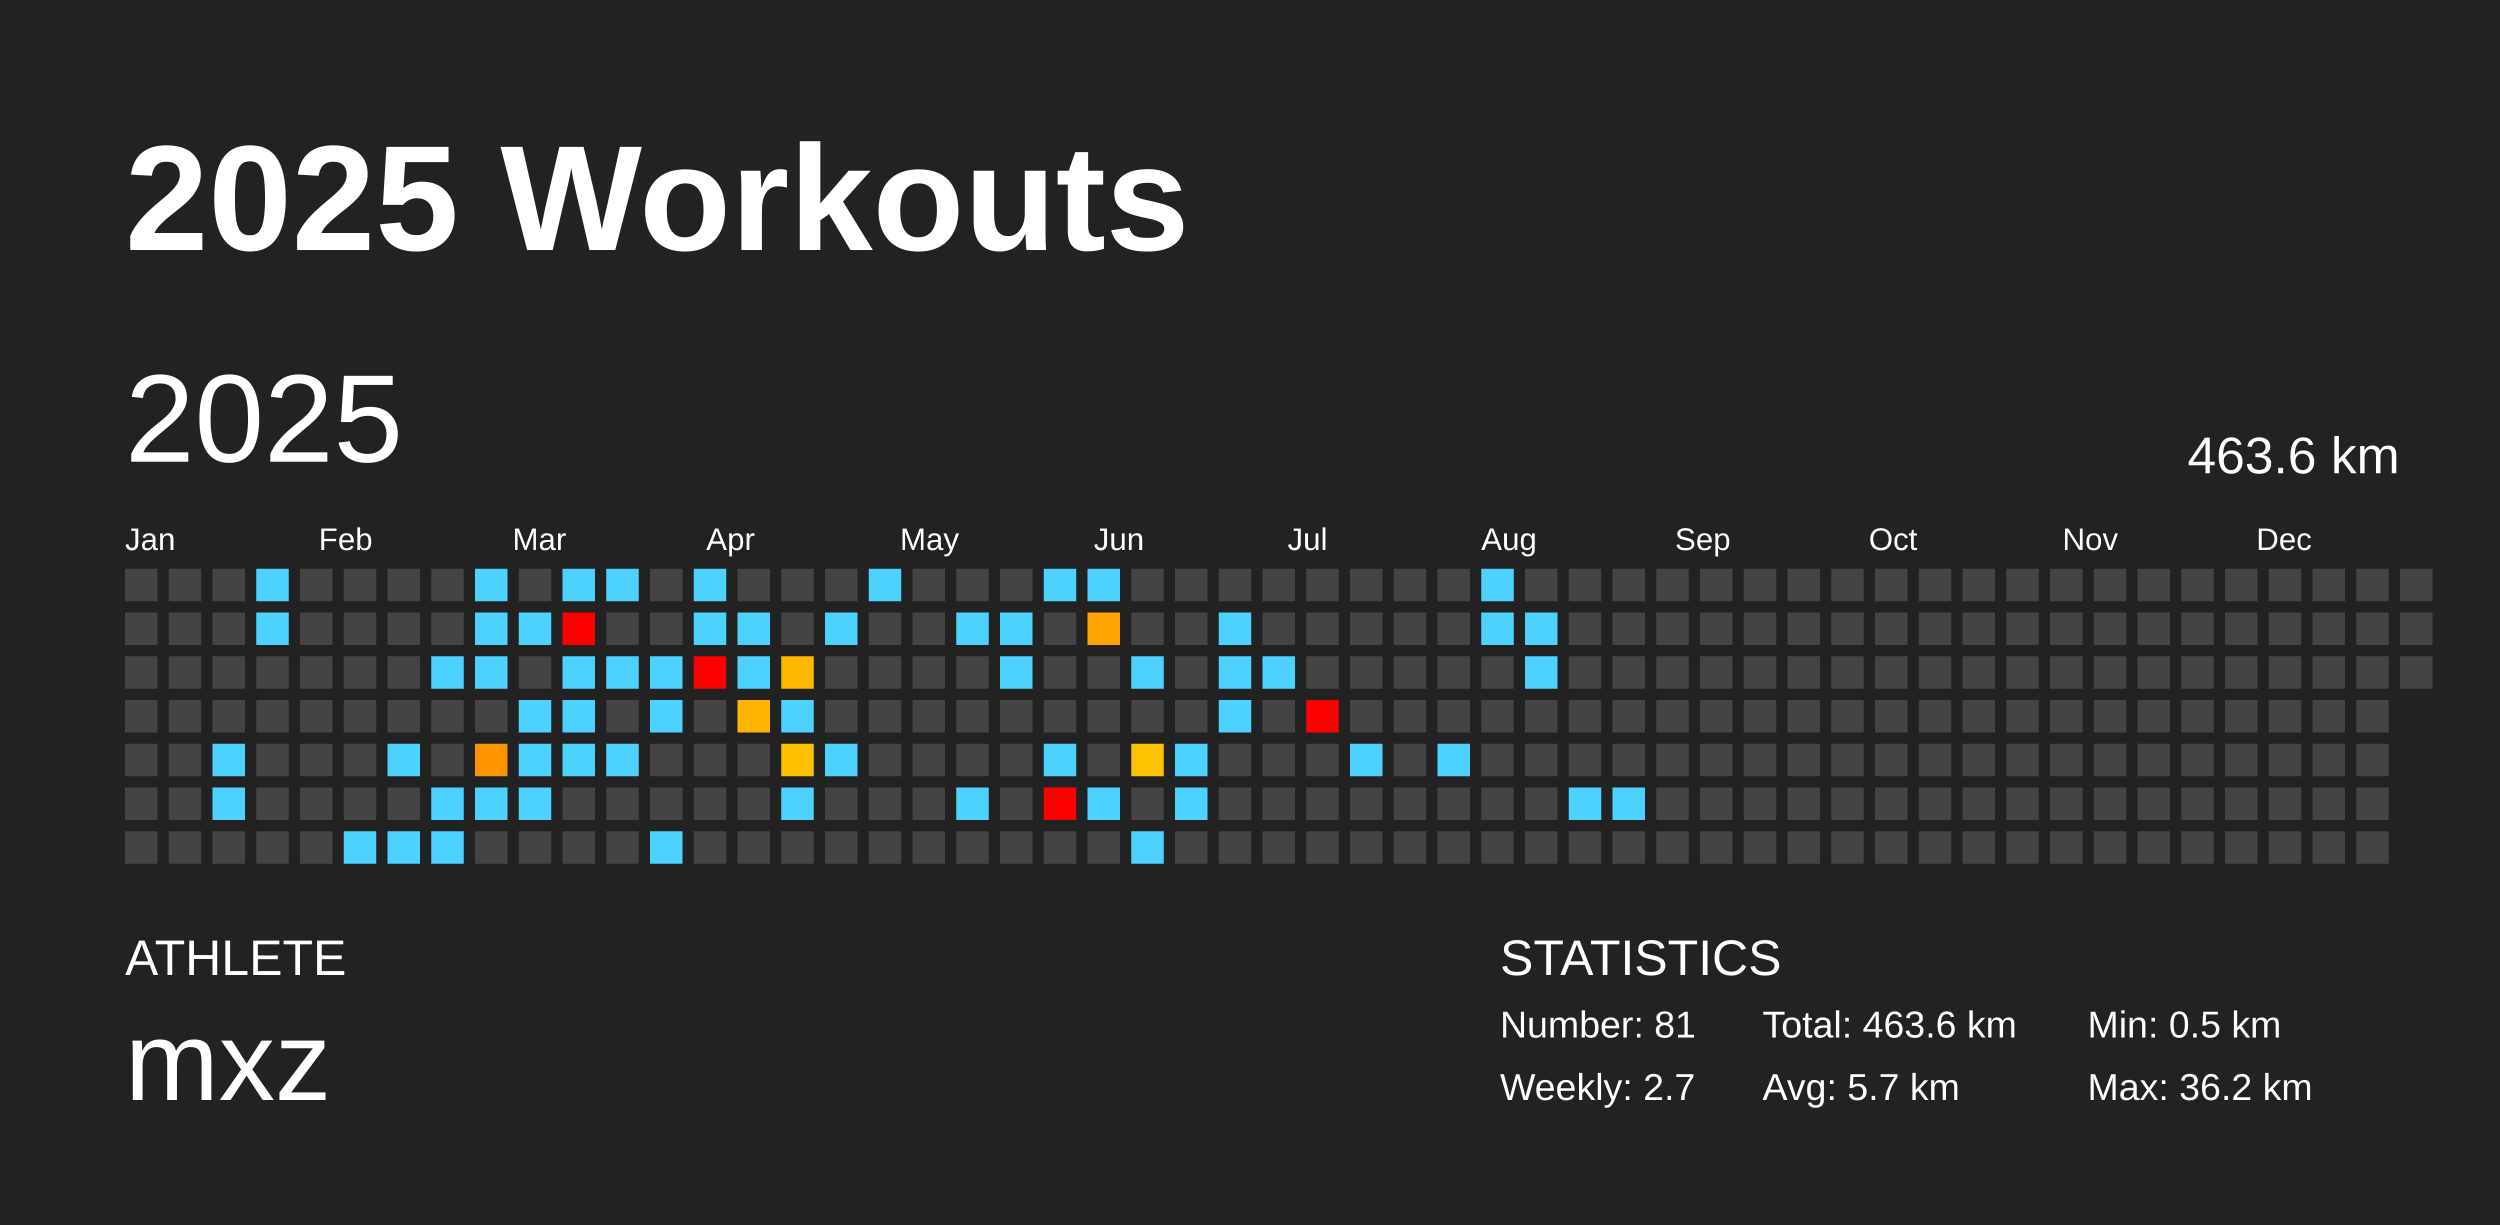
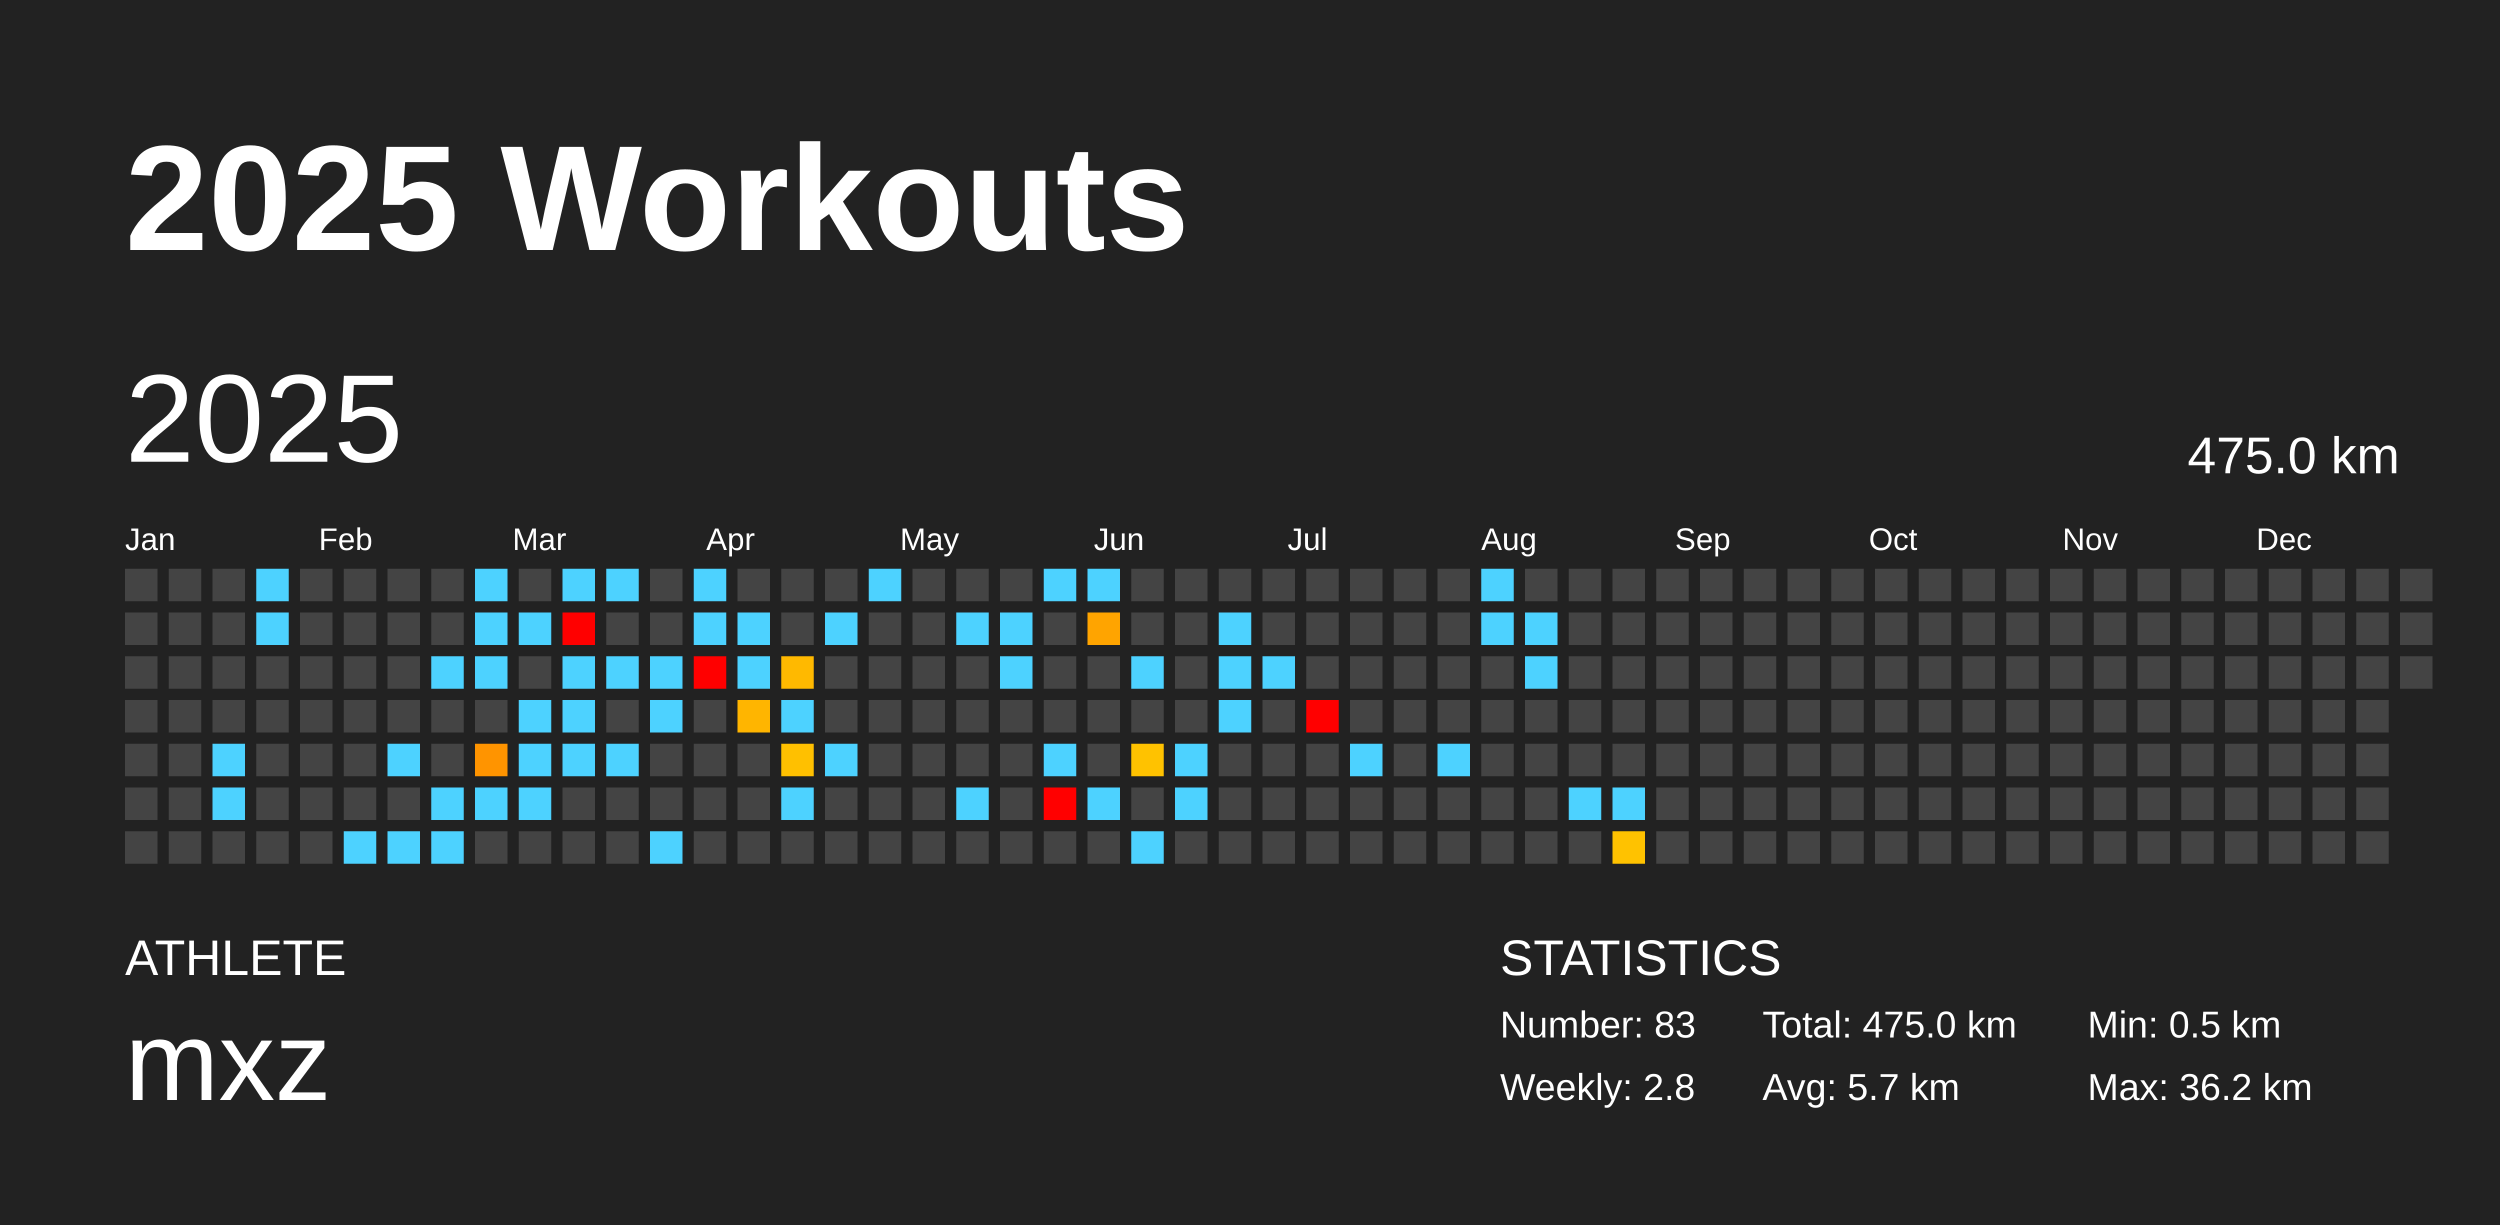
<svg xmlns="http://www.w3.org/2000/svg" baseProfile="full" height="98mm" version="1.1" viewBox="0,0,200,98" width="200mm">
  <defs />
  <rect fill="#222222" height="98" width="200" x="0" y="0" />
  <text fill="#FFFFFF" style="font-size:12px; font-family:Arial; font-weight:bold;" x="10" y="20">2025 Workouts</text>
  <text fill="#FFFFFF" style="font-size:4px; font-family:Arial" x="10" y="78">ATHLETE</text>
  <text fill="#FFFFFF" style="font-size:9px; font-family:Arial" x="10" y="88">mxz</text>
  <text fill="#FFFFFF" style="font-size:4px; font-family:Arial" x="120" y="78">STATISTICS</text>
-   <text fill="#FFFFFF" style="font-size:3px; font-family:Arial" x="120" y="83">Number: 81</text>
-   <text fill="#FFFFFF" style="font-size:3px; font-family:Arial" x="120" y="88">Weekly: 2.7</text>
-   <text fill="#FFFFFF" style="font-size:3px; font-family:Arial" x="141" y="83">Total: 463.6 km</text>
+   <text fill="#FFFFFF" style="font-size:3px; font-family:Arial" x="120" y="83">Number: 83</text>
+   <text fill="#FFFFFF" style="font-size:3px; font-family:Arial" x="120" y="88">Weekly: 2.8</text>
+   <text fill="#FFFFFF" style="font-size:3px; font-family:Arial" x="141" y="83">Total: 475.0 km</text>
  <text fill="#FFFFFF" style="font-size:3px; font-family:Arial" x="141" y="88">Avg: 5.7 km</text>
  <text fill="#FFFFFF" style="font-size:3px; font-family:Arial" x="167" y="83">Min: 0.5 km</text>
  <text fill="#FFFFFF" style="font-size:3px; font-family:Arial" x="167" y="88">Max: 36.2 km</text>
  <text dominant-baseline="hanging" fill="#FFFFFF" style="font-size:10.0px; font-family:Arial;" x="10" y="30">2025</text>
-   <text dominant-baseline="hanging" fill="#FFFFFF" style="font-size:4.125px; font-family:Arial;" x="175" y="35">463.6 km</text>
+   <text dominant-baseline="hanging" fill="#FFFFFF" style="font-size:4.125px; font-family:Arial;" x="175" y="35">475.0 km</text>
  <text fill="#FFFFFF" style="font-size:2.5px; font-family:Arial" x="10.0" y="44">Jan</text>
  <text fill="#FFFFFF" style="font-size:2.5px; font-family:Arial" x="25.5" y="44">Feb</text>
  <text fill="#FFFFFF" style="font-size:2.5px; font-family:Arial" x="41.0" y="44">Mar</text>
  <text fill="#FFFFFF" style="font-size:2.5px; font-family:Arial" x="56.5" y="44">Apr</text>
  <text fill="#FFFFFF" style="font-size:2.5px; font-family:Arial" x="72.0" y="44">May</text>
  <text fill="#FFFFFF" style="font-size:2.5px; font-family:Arial" x="87.5" y="44">Jun</text>
  <text fill="#FFFFFF" style="font-size:2.5px; font-family:Arial" x="103.0" y="44">Jul</text>
  <text fill="#FFFFFF" style="font-size:2.5px; font-family:Arial" x="118.5" y="44">Aug</text>
  <text fill="#FFFFFF" style="font-size:2.5px; font-family:Arial" x="134.0" y="44">Sep</text>
  <text fill="#FFFFFF" style="font-size:2.5px; font-family:Arial" x="149.5" y="44">Oct</text>
  <text fill="#FFFFFF" style="font-size:2.5px; font-family:Arial" x="165.0" y="44">Nov</text>
  <text fill="#FFFFFF" style="font-size:2.5px; font-family:Arial" x="180.5" y="44">Dec</text>
  <rect fill="#444444" height="2.6" width="2.6" x="10.0" y="45.5" />
  <rect fill="#444444" height="2.6" width="2.6" x="10.0" y="49.0" />
  <rect fill="#444444" height="2.6" width="2.6" x="10.0" y="52.5" />
  <rect fill="#444444" height="2.6" width="2.6" x="10.0" y="56.0" />
  <rect fill="#444444" height="2.6" width="2.6" x="10.0" y="59.5" />
  <rect fill="#444444" height="2.6" width="2.6" x="10.0" y="63.0" />
  <rect fill="#444444" height="2.6" width="2.6" x="10.0" y="66.5" />
  <rect fill="#444444" height="2.6" width="2.6" x="13.5" y="45.5" />
  <rect fill="#444444" height="2.6" width="2.6" x="13.5" y="49.0" />
  <rect fill="#444444" height="2.6" width="2.6" x="13.5" y="52.5" />
  <rect fill="#444444" height="2.6" width="2.6" x="13.5" y="56.0" />
  <rect fill="#444444" height="2.6" width="2.6" x="13.5" y="59.5" />
  <rect fill="#444444" height="2.6" width="2.6" x="13.5" y="63.0" />
  <rect fill="#444444" height="2.6" width="2.6" x="13.5" y="66.5" />
  <rect fill="#444444" height="2.6" width="2.6" x="17.0" y="45.5" />
  <rect fill="#444444" height="2.6" width="2.6" x="17.0" y="49.0" />
  <rect fill="#444444" height="2.6" width="2.6" x="17.0" y="52.5" />
  <rect fill="#444444" height="2.6" width="2.6" x="17.0" y="56.0" />
  <rect fill="#4dd2ff" height="2.6" width="2.6" x="17.0" y="59.5" />
  <rect fill="#4dd2ff" height="2.6" width="2.6" x="17.0" y="63.0" />
  <rect fill="#444444" height="2.6" width="2.6" x="17.0" y="66.5" />
  <rect fill="#4dd2ff" height="2.6" width="2.6" x="20.5" y="45.5" />
  <rect fill="#4dd2ff" height="2.6" width="2.6" x="20.5" y="49.0" />
  <rect fill="#444444" height="2.6" width="2.6" x="20.5" y="52.5" />
  <rect fill="#444444" height="2.6" width="2.6" x="20.5" y="56.0" />
  <rect fill="#444444" height="2.6" width="2.6" x="20.5" y="59.5" />
  <rect fill="#444444" height="2.6" width="2.6" x="20.5" y="63.0" />
  <rect fill="#444444" height="2.6" width="2.6" x="20.5" y="66.5" />
  <rect fill="#444444" height="2.6" width="2.6" x="24.0" y="45.5" />
  <rect fill="#444444" height="2.6" width="2.6" x="24.0" y="49.0" />
  <rect fill="#444444" height="2.6" width="2.6" x="24.0" y="52.5" />
  <rect fill="#444444" height="2.6" width="2.6" x="24.0" y="56.0" />
  <rect fill="#444444" height="2.6" width="2.6" x="24.0" y="59.5" />
  <rect fill="#444444" height="2.6" width="2.6" x="24.0" y="63.0" />
  <rect fill="#444444" height="2.6" width="2.6" x="24.0" y="66.5" />
  <rect fill="#444444" height="2.6" width="2.6" x="27.5" y="45.5" />
  <rect fill="#444444" height="2.6" width="2.6" x="27.5" y="49.0" />
  <rect fill="#444444" height="2.6" width="2.6" x="27.5" y="52.5" />
  <rect fill="#444444" height="2.6" width="2.6" x="27.5" y="56.0" />
  <rect fill="#444444" height="2.6" width="2.6" x="27.5" y="59.5" />
  <rect fill="#444444" height="2.6" width="2.6" x="27.5" y="63.0" />
  <rect fill="#4dd2ff" height="2.6" width="2.6" x="27.5" y="66.5" />
  <rect fill="#444444" height="2.6" width="2.6" x="31.0" y="45.5" />
  <rect fill="#444444" height="2.6" width="2.6" x="31.0" y="49.0" />
  <rect fill="#444444" height="2.6" width="2.6" x="31.0" y="52.5" />
  <rect fill="#444444" height="2.6" width="2.6" x="31.0" y="56.0" />
  <rect fill="#4dd2ff" height="2.6" width="2.6" x="31.0" y="59.5" />
  <rect fill="#444444" height="2.6" width="2.6" x="31.0" y="63.0" />
  <rect fill="#4dd2ff" height="2.6" width="2.6" x="31.0" y="66.5" />
  <rect fill="#444444" height="2.6" width="2.6" x="34.5" y="45.5" />
  <rect fill="#444444" height="2.6" width="2.6" x="34.5" y="49.0" />
  <rect fill="#4dd2ff" height="2.6" width="2.6" x="34.5" y="52.5" />
  <rect fill="#444444" height="2.6" width="2.6" x="34.5" y="56.0" />
  <rect fill="#444444" height="2.6" width="2.6" x="34.5" y="59.5" />
  <rect fill="#4dd2ff" height="2.6" width="2.6" x="34.5" y="63.0" />
  <rect fill="#4dd2ff" height="2.6" width="2.6" x="34.5" y="66.5" />
  <rect fill="#4dd2ff" height="2.6" width="2.6" x="38.0" y="45.5" />
  <rect fill="#4dd2ff" height="2.6" width="2.6" x="38.0" y="49.0" />
  <rect fill="#4dd2ff" height="2.6" width="2.6" x="38.0" y="52.5" />
  <rect fill="#444444" height="2.6" width="2.6" x="38.0" y="56.0" />
  <rect fill="#ff9400" height="2.6" width="2.6" x="38.0" y="59.5" />
  <rect fill="#4dd2ff" height="2.6" width="2.6" x="38.0" y="63.0" />
  <rect fill="#444444" height="2.6" width="2.6" x="38.0" y="66.5" />
  <rect fill="#444444" height="2.6" width="2.6" x="41.5" y="45.5" />
  <rect fill="#4dd2ff" height="2.6" width="2.6" x="41.5" y="49.0" />
  <rect fill="#444444" height="2.6" width="2.6" x="41.5" y="52.5" />
  <rect fill="#4dd2ff" height="2.6" width="2.6" x="41.5" y="56.0" />
  <rect fill="#4dd2ff" height="2.6" width="2.6" x="41.5" y="59.5" />
  <rect fill="#4dd2ff" height="2.6" width="2.6" x="41.5" y="63.0" />
  <rect fill="#444444" height="2.6" width="2.6" x="41.5" y="66.5" />
  <rect fill="#4dd2ff" height="2.6" width="2.6" x="45.0" y="45.5" />
  <rect fill="red" height="2.6" width="2.6" x="45.0" y="49.0" />
  <rect fill="#4dd2ff" height="2.6" width="2.6" x="45.0" y="52.5" />
  <rect fill="#4dd2ff" height="2.6" width="2.6" x="45.0" y="56.0" />
  <rect fill="#4dd2ff" height="2.6" width="2.6" x="45.0" y="59.5" />
  <rect fill="#444444" height="2.6" width="2.6" x="45.0" y="63.0" />
  <rect fill="#444444" height="2.6" width="2.6" x="45.0" y="66.5" />
  <rect fill="#4dd2ff" height="2.6" width="2.6" x="48.5" y="45.5" />
  <rect fill="#444444" height="2.6" width="2.6" x="48.5" y="49.0" />
  <rect fill="#4dd2ff" height="2.6" width="2.6" x="48.5" y="52.5" />
  <rect fill="#444444" height="2.6" width="2.6" x="48.5" y="56.0" />
  <rect fill="#4dd2ff" height="2.6" width="2.6" x="48.5" y="59.5" />
  <rect fill="#444444" height="2.6" width="2.6" x="48.5" y="63.0" />
  <rect fill="#444444" height="2.6" width="2.6" x="48.5" y="66.5" />
  <rect fill="#444444" height="2.6" width="2.6" x="52.0" y="45.5" />
  <rect fill="#444444" height="2.6" width="2.6" x="52.0" y="49.0" />
  <rect fill="#4dd2ff" height="2.6" width="2.6" x="52.0" y="52.5" />
  <rect fill="#4dd2ff" height="2.6" width="2.6" x="52.0" y="56.0" />
  <rect fill="#444444" height="2.6" width="2.6" x="52.0" y="59.5" />
  <rect fill="#444444" height="2.6" width="2.6" x="52.0" y="63.0" />
  <rect fill="#4dd2ff" height="2.6" width="2.6" x="52.0" y="66.5" />
  <rect fill="#4dd2ff" height="2.6" width="2.6" x="55.5" y="45.5" />
  <rect fill="#4dd2ff" height="2.6" width="2.6" x="55.5" y="49.0" />
  <rect fill="red" height="2.6" width="2.6" x="55.5" y="52.5" />
  <rect fill="#444444" height="2.6" width="2.6" x="55.5" y="56.0" />
  <rect fill="#444444" height="2.6" width="2.6" x="55.5" y="59.5" />
  <rect fill="#444444" height="2.6" width="2.6" x="55.5" y="63.0" />
  <rect fill="#444444" height="2.6" width="2.6" x="55.5" y="66.5" />
  <rect fill="#444444" height="2.6" width="2.6" x="59.0" y="45.5" />
  <rect fill="#4dd2ff" height="2.6" width="2.6" x="59.0" y="49.0" />
  <rect fill="#4dd2ff" height="2.6" width="2.6" x="59.0" y="52.5" />
  <rect fill="#ffb500" height="2.6" width="2.6" x="59.0" y="56.0" />
  <rect fill="#444444" height="2.6" width="2.6" x="59.0" y="59.5" />
  <rect fill="#444444" height="2.6" width="2.6" x="59.0" y="63.0" />
  <rect fill="#444444" height="2.6" width="2.6" x="59.0" y="66.5" />
  <rect fill="#444444" height="2.6" width="2.6" x="62.5" y="45.5" />
  <rect fill="#444444" height="2.6" width="2.6" x="62.5" y="49.0" />
  <rect fill="#ffb900" height="2.6" width="2.6" x="62.5" y="52.5" />
  <rect fill="#4dd2ff" height="2.6" width="2.6" x="62.5" y="56.0" />
  <rect fill="#ffc000" height="2.6" width="2.6" x="62.5" y="59.5" />
  <rect fill="#4dd2ff" height="2.6" width="2.6" x="62.5" y="63.0" />
  <rect fill="#444444" height="2.6" width="2.6" x="62.5" y="66.5" />
  <rect fill="#444444" height="2.6" width="2.6" x="66.0" y="45.5" />
  <rect fill="#4dd2ff" height="2.6" width="2.6" x="66.0" y="49.0" />
  <rect fill="#444444" height="2.6" width="2.6" x="66.0" y="52.5" />
  <rect fill="#444444" height="2.6" width="2.6" x="66.0" y="56.0" />
  <rect fill="#4dd2ff" height="2.6" width="2.6" x="66.0" y="59.5" />
  <rect fill="#444444" height="2.6" width="2.6" x="66.0" y="63.0" />
  <rect fill="#444444" height="2.6" width="2.6" x="66.0" y="66.5" />
  <rect fill="#4dd2ff" height="2.6" width="2.6" x="69.5" y="45.5" />
  <rect fill="#444444" height="2.6" width="2.6" x="69.5" y="49.0" />
  <rect fill="#444444" height="2.6" width="2.6" x="69.5" y="52.5" />
  <rect fill="#444444" height="2.6" width="2.6" x="69.5" y="56.0" />
  <rect fill="#444444" height="2.6" width="2.6" x="69.5" y="59.5" />
  <rect fill="#444444" height="2.6" width="2.6" x="69.5" y="63.0" />
  <rect fill="#444444" height="2.6" width="2.6" x="69.5" y="66.5" />
  <rect fill="#444444" height="2.6" width="2.6" x="73.0" y="45.5" />
  <rect fill="#444444" height="2.6" width="2.6" x="73.0" y="49.0" />
  <rect fill="#444444" height="2.6" width="2.6" x="73.0" y="52.5" />
  <rect fill="#444444" height="2.6" width="2.6" x="73.0" y="56.0" />
  <rect fill="#444444" height="2.6" width="2.6" x="73.0" y="59.5" />
  <rect fill="#444444" height="2.6" width="2.6" x="73.0" y="63.0" />
  <rect fill="#444444" height="2.6" width="2.6" x="73.0" y="66.5" />
  <rect fill="#444444" height="2.6" width="2.6" x="76.5" y="45.5" />
  <rect fill="#4dd2ff" height="2.6" width="2.6" x="76.5" y="49.0" />
  <rect fill="#444444" height="2.6" width="2.6" x="76.5" y="52.5" />
  <rect fill="#444444" height="2.6" width="2.6" x="76.5" y="56.0" />
  <rect fill="#444444" height="2.6" width="2.6" x="76.5" y="59.5" />
  <rect fill="#4dd2ff" height="2.6" width="2.6" x="76.5" y="63.0" />
  <rect fill="#444444" height="2.6" width="2.6" x="76.5" y="66.5" />
  <rect fill="#444444" height="2.6" width="2.6" x="80.0" y="45.5" />
  <rect fill="#4dd2ff" height="2.6" width="2.6" x="80.0" y="49.0" />
  <rect fill="#4dd2ff" height="2.6" width="2.6" x="80.0" y="52.5" />
  <rect fill="#444444" height="2.6" width="2.6" x="80.0" y="56.0" />
  <rect fill="#444444" height="2.6" width="2.6" x="80.0" y="59.5" />
  <rect fill="#444444" height="2.6" width="2.6" x="80.0" y="63.0" />
  <rect fill="#444444" height="2.6" width="2.6" x="80.0" y="66.5" />
  <rect fill="#4dd2ff" height="2.6" width="2.6" x="83.5" y="45.5" />
  <rect fill="#444444" height="2.6" width="2.6" x="83.5" y="49.0" />
  <rect fill="#444444" height="2.6" width="2.6" x="83.5" y="52.5" />
  <rect fill="#444444" height="2.6" width="2.6" x="83.5" y="56.0" />
  <rect fill="#4dd2ff" height="2.6" width="2.6" x="83.5" y="59.5" />
  <rect fill="red" height="2.6" width="2.6" x="83.5" y="63.0" />
  <rect fill="#444444" height="2.6" width="2.6" x="83.5" y="66.5" />
  <rect fill="#4dd2ff" height="2.6" width="2.6" x="87.0" y="45.5" />
  <rect fill="#ffa400" height="2.6" width="2.6" x="87.0" y="49.0" />
  <rect fill="#444444" height="2.6" width="2.6" x="87.0" y="52.5" />
  <rect fill="#444444" height="2.6" width="2.6" x="87.0" y="56.0" />
  <rect fill="#444444" height="2.6" width="2.6" x="87.0" y="59.5" />
  <rect fill="#4dd2ff" height="2.6" width="2.6" x="87.0" y="63.0" />
  <rect fill="#444444" height="2.6" width="2.6" x="87.0" y="66.5" />
  <rect fill="#444444" height="2.6" width="2.6" x="90.5" y="45.5" />
  <rect fill="#444444" height="2.6" width="2.6" x="90.5" y="49.0" />
  <rect fill="#4dd2ff" height="2.6" width="2.6" x="90.5" y="52.5" />
  <rect fill="#444444" height="2.6" width="2.6" x="90.5" y="56.0" />
  <rect fill="#ffc200" height="2.6" width="2.6" x="90.5" y="59.5" />
  <rect fill="#444444" height="2.6" width="2.6" x="90.5" y="63.0" />
  <rect fill="#4dd2ff" height="2.6" width="2.6" x="90.5" y="66.5" />
  <rect fill="#444444" height="2.6" width="2.6" x="94.0" y="45.5" />
  <rect fill="#444444" height="2.6" width="2.6" x="94.0" y="49.0" />
  <rect fill="#444444" height="2.6" width="2.6" x="94.0" y="52.5" />
  <rect fill="#444444" height="2.6" width="2.6" x="94.0" y="56.0" />
  <rect fill="#4dd2ff" height="2.6" width="2.6" x="94.0" y="59.5" />
  <rect fill="#4dd2ff" height="2.6" width="2.6" x="94.0" y="63.0" />
  <rect fill="#444444" height="2.6" width="2.6" x="94.0" y="66.5" />
  <rect fill="#444444" height="2.6" width="2.6" x="97.5" y="45.5" />
  <rect fill="#4dd2ff" height="2.6" width="2.6" x="97.5" y="49.0" />
  <rect fill="#4dd2ff" height="2.6" width="2.6" x="97.5" y="52.5" />
  <rect fill="#4dd2ff" height="2.6" width="2.6" x="97.5" y="56.0" />
  <rect fill="#444444" height="2.6" width="2.6" x="97.5" y="59.5" />
  <rect fill="#444444" height="2.6" width="2.6" x="97.5" y="63.0" />
  <rect fill="#444444" height="2.6" width="2.6" x="97.5" y="66.5" />
  <rect fill="#444444" height="2.6" width="2.6" x="101.0" y="45.5" />
  <rect fill="#444444" height="2.6" width="2.6" x="101.0" y="49.0" />
  <rect fill="#4dd2ff" height="2.6" width="2.6" x="101.0" y="52.5" />
  <rect fill="#444444" height="2.6" width="2.6" x="101.0" y="56.0" />
  <rect fill="#444444" height="2.6" width="2.6" x="101.0" y="59.5" />
  <rect fill="#444444" height="2.6" width="2.6" x="101.0" y="63.0" />
  <rect fill="#444444" height="2.6" width="2.6" x="101.0" y="66.5" />
  <rect fill="#444444" height="2.6" width="2.6" x="104.5" y="45.5" />
  <rect fill="#444444" height="2.6" width="2.6" x="104.5" y="49.0" />
  <rect fill="#444444" height="2.6" width="2.6" x="104.5" y="52.5" />
  <rect fill="red" height="2.6" width="2.6" x="104.5" y="56.0" />
  <rect fill="#444444" height="2.6" width="2.6" x="104.5" y="59.5" />
  <rect fill="#444444" height="2.6" width="2.6" x="104.5" y="63.0" />
  <rect fill="#444444" height="2.6" width="2.6" x="104.5" y="66.5" />
  <rect fill="#444444" height="2.6" width="2.6" x="108.0" y="45.5" />
  <rect fill="#444444" height="2.6" width="2.6" x="108.0" y="49.0" />
  <rect fill="#444444" height="2.6" width="2.6" x="108.0" y="52.5" />
  <rect fill="#444444" height="2.6" width="2.6" x="108.0" y="56.0" />
  <rect fill="#4dd2ff" height="2.6" width="2.6" x="108.0" y="59.5" />
  <rect fill="#444444" height="2.6" width="2.6" x="108.0" y="63.0" />
  <rect fill="#444444" height="2.6" width="2.6" x="108.0" y="66.5" />
  <rect fill="#444444" height="2.6" width="2.6" x="111.5" y="45.5" />
  <rect fill="#444444" height="2.6" width="2.6" x="111.5" y="49.0" />
  <rect fill="#444444" height="2.6" width="2.6" x="111.5" y="52.5" />
  <rect fill="#444444" height="2.6" width="2.6" x="111.5" y="56.0" />
  <rect fill="#444444" height="2.6" width="2.6" x="111.5" y="59.5" />
  <rect fill="#444444" height="2.6" width="2.6" x="111.5" y="63.0" />
  <rect fill="#444444" height="2.6" width="2.6" x="111.5" y="66.5" />
  <rect fill="#444444" height="2.6" width="2.6" x="115.0" y="45.5" />
  <rect fill="#444444" height="2.6" width="2.6" x="115.0" y="49.0" />
  <rect fill="#444444" height="2.6" width="2.6" x="115.0" y="52.5" />
  <rect fill="#444444" height="2.6" width="2.6" x="115.0" y="56.0" />
  <rect fill="#4dd2ff" height="2.6" width="2.6" x="115.0" y="59.5" />
  <rect fill="#444444" height="2.6" width="2.6" x="115.0" y="63.0" />
  <rect fill="#444444" height="2.6" width="2.6" x="115.0" y="66.5" />
  <rect fill="#4dd2ff" height="2.6" width="2.6" x="118.5" y="45.5" />
  <rect fill="#4dd2ff" height="2.6" width="2.6" x="118.5" y="49.0" />
  <rect fill="#444444" height="2.6" width="2.6" x="118.5" y="52.5" />
  <rect fill="#444444" height="2.6" width="2.6" x="118.5" y="56.0" />
  <rect fill="#444444" height="2.6" width="2.6" x="118.5" y="59.5" />
  <rect fill="#444444" height="2.6" width="2.6" x="118.5" y="63.0" />
  <rect fill="#444444" height="2.6" width="2.6" x="118.5" y="66.5" />
  <rect fill="#444444" height="2.6" width="2.6" x="122.0" y="45.5" />
  <rect fill="#4dd2ff" height="2.6" width="2.6" x="122.0" y="49.0" />
  <rect fill="#4dd2ff" height="2.6" width="2.6" x="122.0" y="52.5" />
  <rect fill="#444444" height="2.6" width="2.6" x="122.0" y="56.0" />
  <rect fill="#444444" height="2.6" width="2.6" x="122.0" y="59.5" />
  <rect fill="#444444" height="2.6" width="2.6" x="122.0" y="63.0" />
  <rect fill="#444444" height="2.6" width="2.6" x="122.0" y="66.5" />
  <rect fill="#444444" height="2.6" width="2.6" x="125.5" y="45.5" />
  <rect fill="#444444" height="2.6" width="2.6" x="125.5" y="49.0" />
  <rect fill="#444444" height="2.6" width="2.6" x="125.5" y="52.5" />
  <rect fill="#444444" height="2.6" width="2.6" x="125.5" y="56.0" />
  <rect fill="#444444" height="2.6" width="2.6" x="125.5" y="59.5" />
  <rect fill="#4dd2ff" height="2.6" width="2.6" x="125.5" y="63.0" />
  <rect fill="#444444" height="2.6" width="2.6" x="125.5" y="66.5" />
  <rect fill="#444444" height="2.6" width="2.6" x="129.0" y="45.5" />
  <rect fill="#444444" height="2.6" width="2.6" x="129.0" y="49.0" />
  <rect fill="#444444" height="2.6" width="2.6" x="129.0" y="52.5" />
  <rect fill="#444444" height="2.6" width="2.6" x="129.0" y="56.0" />
  <rect fill="#444444" height="2.6" width="2.6" x="129.0" y="59.5" />
  <rect fill="#4dd2ff" height="2.6" width="2.6" x="129.0" y="63.0" />
-   <rect fill="#444444" height="2.6" width="2.6" x="129.0" y="66.5" />
+   <rect fill="#ffc200" height="2.6" width="2.6" x="129.0" y="66.5" />
  <rect fill="#444444" height="2.6" width="2.6" x="132.5" y="45.5" />
  <rect fill="#444444" height="2.6" width="2.6" x="132.5" y="49.0" />
  <rect fill="#444444" height="2.6" width="2.6" x="132.5" y="52.5" />
  <rect fill="#444444" height="2.6" width="2.6" x="132.5" y="56.0" />
  <rect fill="#444444" height="2.6" width="2.6" x="132.5" y="59.5" />
  <rect fill="#444444" height="2.6" width="2.6" x="132.5" y="63.0" />
  <rect fill="#444444" height="2.6" width="2.6" x="132.5" y="66.5" />
  <rect fill="#444444" height="2.6" width="2.6" x="136.0" y="45.5" />
  <rect fill="#444444" height="2.6" width="2.6" x="136.0" y="49.0" />
  <rect fill="#444444" height="2.6" width="2.6" x="136.0" y="52.5" />
  <rect fill="#444444" height="2.6" width="2.6" x="136.0" y="56.0" />
  <rect fill="#444444" height="2.6" width="2.6" x="136.0" y="59.5" />
  <rect fill="#444444" height="2.6" width="2.6" x="136.0" y="63.0" />
  <rect fill="#444444" height="2.6" width="2.6" x="136.0" y="66.5" />
  <rect fill="#444444" height="2.6" width="2.6" x="139.5" y="45.5" />
  <rect fill="#444444" height="2.6" width="2.6" x="139.5" y="49.0" />
  <rect fill="#444444" height="2.6" width="2.6" x="139.5" y="52.5" />
  <rect fill="#444444" height="2.6" width="2.6" x="139.5" y="56.0" />
  <rect fill="#444444" height="2.6" width="2.6" x="139.5" y="59.5" />
  <rect fill="#444444" height="2.6" width="2.6" x="139.5" y="63.0" />
  <rect fill="#444444" height="2.6" width="2.6" x="139.5" y="66.5" />
  <rect fill="#444444" height="2.6" width="2.6" x="143.0" y="45.5" />
  <rect fill="#444444" height="2.6" width="2.6" x="143.0" y="49.0" />
  <rect fill="#444444" height="2.6" width="2.6" x="143.0" y="52.5" />
  <rect fill="#444444" height="2.6" width="2.6" x="143.0" y="56.0" />
  <rect fill="#444444" height="2.6" width="2.6" x="143.0" y="59.5" />
  <rect fill="#444444" height="2.6" width="2.6" x="143.0" y="63.0" />
  <rect fill="#444444" height="2.6" width="2.6" x="143.0" y="66.5" />
  <rect fill="#444444" height="2.6" width="2.6" x="146.5" y="45.5" />
  <rect fill="#444444" height="2.6" width="2.6" x="146.5" y="49.0" />
  <rect fill="#444444" height="2.6" width="2.6" x="146.5" y="52.5" />
  <rect fill="#444444" height="2.6" width="2.6" x="146.5" y="56.0" />
  <rect fill="#444444" height="2.6" width="2.6" x="146.5" y="59.5" />
  <rect fill="#444444" height="2.6" width="2.6" x="146.5" y="63.0" />
  <rect fill="#444444" height="2.6" width="2.6" x="146.5" y="66.5" />
  <rect fill="#444444" height="2.6" width="2.6" x="150.0" y="45.5" />
  <rect fill="#444444" height="2.6" width="2.6" x="150.0" y="49.0" />
  <rect fill="#444444" height="2.6" width="2.6" x="150.0" y="52.5" />
  <rect fill="#444444" height="2.6" width="2.6" x="150.0" y="56.0" />
  <rect fill="#444444" height="2.6" width="2.6" x="150.0" y="59.5" />
  <rect fill="#444444" height="2.6" width="2.6" x="150.0" y="63.0" />
  <rect fill="#444444" height="2.6" width="2.6" x="150.0" y="66.5" />
  <rect fill="#444444" height="2.6" width="2.6" x="153.5" y="45.5" />
  <rect fill="#444444" height="2.6" width="2.6" x="153.5" y="49.0" />
  <rect fill="#444444" height="2.6" width="2.6" x="153.5" y="52.5" />
  <rect fill="#444444" height="2.6" width="2.6" x="153.5" y="56.0" />
  <rect fill="#444444" height="2.6" width="2.6" x="153.5" y="59.5" />
  <rect fill="#444444" height="2.6" width="2.6" x="153.5" y="63.0" />
  <rect fill="#444444" height="2.6" width="2.6" x="153.5" y="66.5" />
  <rect fill="#444444" height="2.6" width="2.6" x="157.0" y="45.5" />
  <rect fill="#444444" height="2.6" width="2.6" x="157.0" y="49.0" />
  <rect fill="#444444" height="2.6" width="2.6" x="157.0" y="52.5" />
  <rect fill="#444444" height="2.6" width="2.6" x="157.0" y="56.0" />
  <rect fill="#444444" height="2.6" width="2.6" x="157.0" y="59.5" />
  <rect fill="#444444" height="2.6" width="2.6" x="157.0" y="63.0" />
  <rect fill="#444444" height="2.6" width="2.6" x="157.0" y="66.5" />
  <rect fill="#444444" height="2.6" width="2.6" x="160.5" y="45.5" />
  <rect fill="#444444" height="2.6" width="2.6" x="160.5" y="49.0" />
  <rect fill="#444444" height="2.6" width="2.6" x="160.5" y="52.5" />
  <rect fill="#444444" height="2.6" width="2.6" x="160.5" y="56.0" />
  <rect fill="#444444" height="2.6" width="2.6" x="160.5" y="59.5" />
  <rect fill="#444444" height="2.6" width="2.6" x="160.5" y="63.0" />
  <rect fill="#444444" height="2.6" width="2.6" x="160.5" y="66.5" />
  <rect fill="#444444" height="2.6" width="2.6" x="164.0" y="45.5" />
  <rect fill="#444444" height="2.6" width="2.6" x="164.0" y="49.0" />
  <rect fill="#444444" height="2.6" width="2.6" x="164.0" y="52.5" />
  <rect fill="#444444" height="2.6" width="2.6" x="164.0" y="56.0" />
  <rect fill="#444444" height="2.6" width="2.6" x="164.0" y="59.5" />
  <rect fill="#444444" height="2.6" width="2.6" x="164.0" y="63.0" />
  <rect fill="#444444" height="2.6" width="2.6" x="164.0" y="66.5" />
  <rect fill="#444444" height="2.6" width="2.6" x="167.5" y="45.5" />
  <rect fill="#444444" height="2.6" width="2.6" x="167.5" y="49.0" />
  <rect fill="#444444" height="2.6" width="2.6" x="167.5" y="52.5" />
  <rect fill="#444444" height="2.6" width="2.6" x="167.5" y="56.0" />
  <rect fill="#444444" height="2.6" width="2.6" x="167.5" y="59.5" />
  <rect fill="#444444" height="2.6" width="2.6" x="167.5" y="63.0" />
  <rect fill="#444444" height="2.6" width="2.6" x="167.5" y="66.5" />
  <rect fill="#444444" height="2.6" width="2.6" x="171.0" y="45.5" />
  <rect fill="#444444" height="2.6" width="2.6" x="171.0" y="49.0" />
  <rect fill="#444444" height="2.6" width="2.6" x="171.0" y="52.5" />
  <rect fill="#444444" height="2.6" width="2.6" x="171.0" y="56.0" />
  <rect fill="#444444" height="2.6" width="2.6" x="171.0" y="59.5" />
  <rect fill="#444444" height="2.6" width="2.6" x="171.0" y="63.0" />
  <rect fill="#444444" height="2.6" width="2.6" x="171.0" y="66.5" />
  <rect fill="#444444" height="2.6" width="2.6" x="174.5" y="45.5" />
  <rect fill="#444444" height="2.6" width="2.6" x="174.5" y="49.0" />
  <rect fill="#444444" height="2.6" width="2.6" x="174.5" y="52.5" />
  <rect fill="#444444" height="2.6" width="2.6" x="174.5" y="56.0" />
  <rect fill="#444444" height="2.6" width="2.6" x="174.5" y="59.5" />
  <rect fill="#444444" height="2.6" width="2.6" x="174.5" y="63.0" />
  <rect fill="#444444" height="2.6" width="2.6" x="174.5" y="66.5" />
  <rect fill="#444444" height="2.6" width="2.6" x="178.0" y="45.5" />
  <rect fill="#444444" height="2.6" width="2.6" x="178.0" y="49.0" />
  <rect fill="#444444" height="2.6" width="2.6" x="178.0" y="52.5" />
  <rect fill="#444444" height="2.6" width="2.6" x="178.0" y="56.0" />
  <rect fill="#444444" height="2.6" width="2.6" x="178.0" y="59.5" />
  <rect fill="#444444" height="2.6" width="2.6" x="178.0" y="63.0" />
  <rect fill="#444444" height="2.6" width="2.6" x="178.0" y="66.5" />
  <rect fill="#444444" height="2.6" width="2.6" x="181.5" y="45.5" />
  <rect fill="#444444" height="2.6" width="2.6" x="181.5" y="49.0" />
  <rect fill="#444444" height="2.6" width="2.6" x="181.5" y="52.5" />
  <rect fill="#444444" height="2.6" width="2.6" x="181.5" y="56.0" />
  <rect fill="#444444" height="2.6" width="2.6" x="181.5" y="59.5" />
  <rect fill="#444444" height="2.6" width="2.6" x="181.5" y="63.0" />
  <rect fill="#444444" height="2.6" width="2.6" x="181.5" y="66.5" />
  <rect fill="#444444" height="2.6" width="2.6" x="185.0" y="45.5" />
  <rect fill="#444444" height="2.6" width="2.6" x="185.0" y="49.0" />
  <rect fill="#444444" height="2.6" width="2.6" x="185.0" y="52.5" />
  <rect fill="#444444" height="2.6" width="2.6" x="185.0" y="56.0" />
  <rect fill="#444444" height="2.6" width="2.6" x="185.0" y="59.5" />
  <rect fill="#444444" height="2.6" width="2.6" x="185.0" y="63.0" />
  <rect fill="#444444" height="2.6" width="2.6" x="185.0" y="66.5" />
  <rect fill="#444444" height="2.6" width="2.6" x="188.5" y="45.5" />
  <rect fill="#444444" height="2.6" width="2.6" x="188.5" y="49.0" />
  <rect fill="#444444" height="2.6" width="2.6" x="188.5" y="52.5" />
  <rect fill="#444444" height="2.6" width="2.6" x="188.5" y="56.0" />
  <rect fill="#444444" height="2.6" width="2.6" x="188.5" y="59.5" />
  <rect fill="#444444" height="2.6" width="2.6" x="188.5" y="63.0" />
  <rect fill="#444444" height="2.6" width="2.6" x="188.5" y="66.5" />
  <rect fill="#444444" height="2.6" width="2.6" x="192.0" y="45.5" />
  <rect fill="#444444" height="2.6" width="2.6" x="192.0" y="49.0" />
  <rect fill="#444444" height="2.6" width="2.6" x="192.0" y="52.5" />
</svg>
